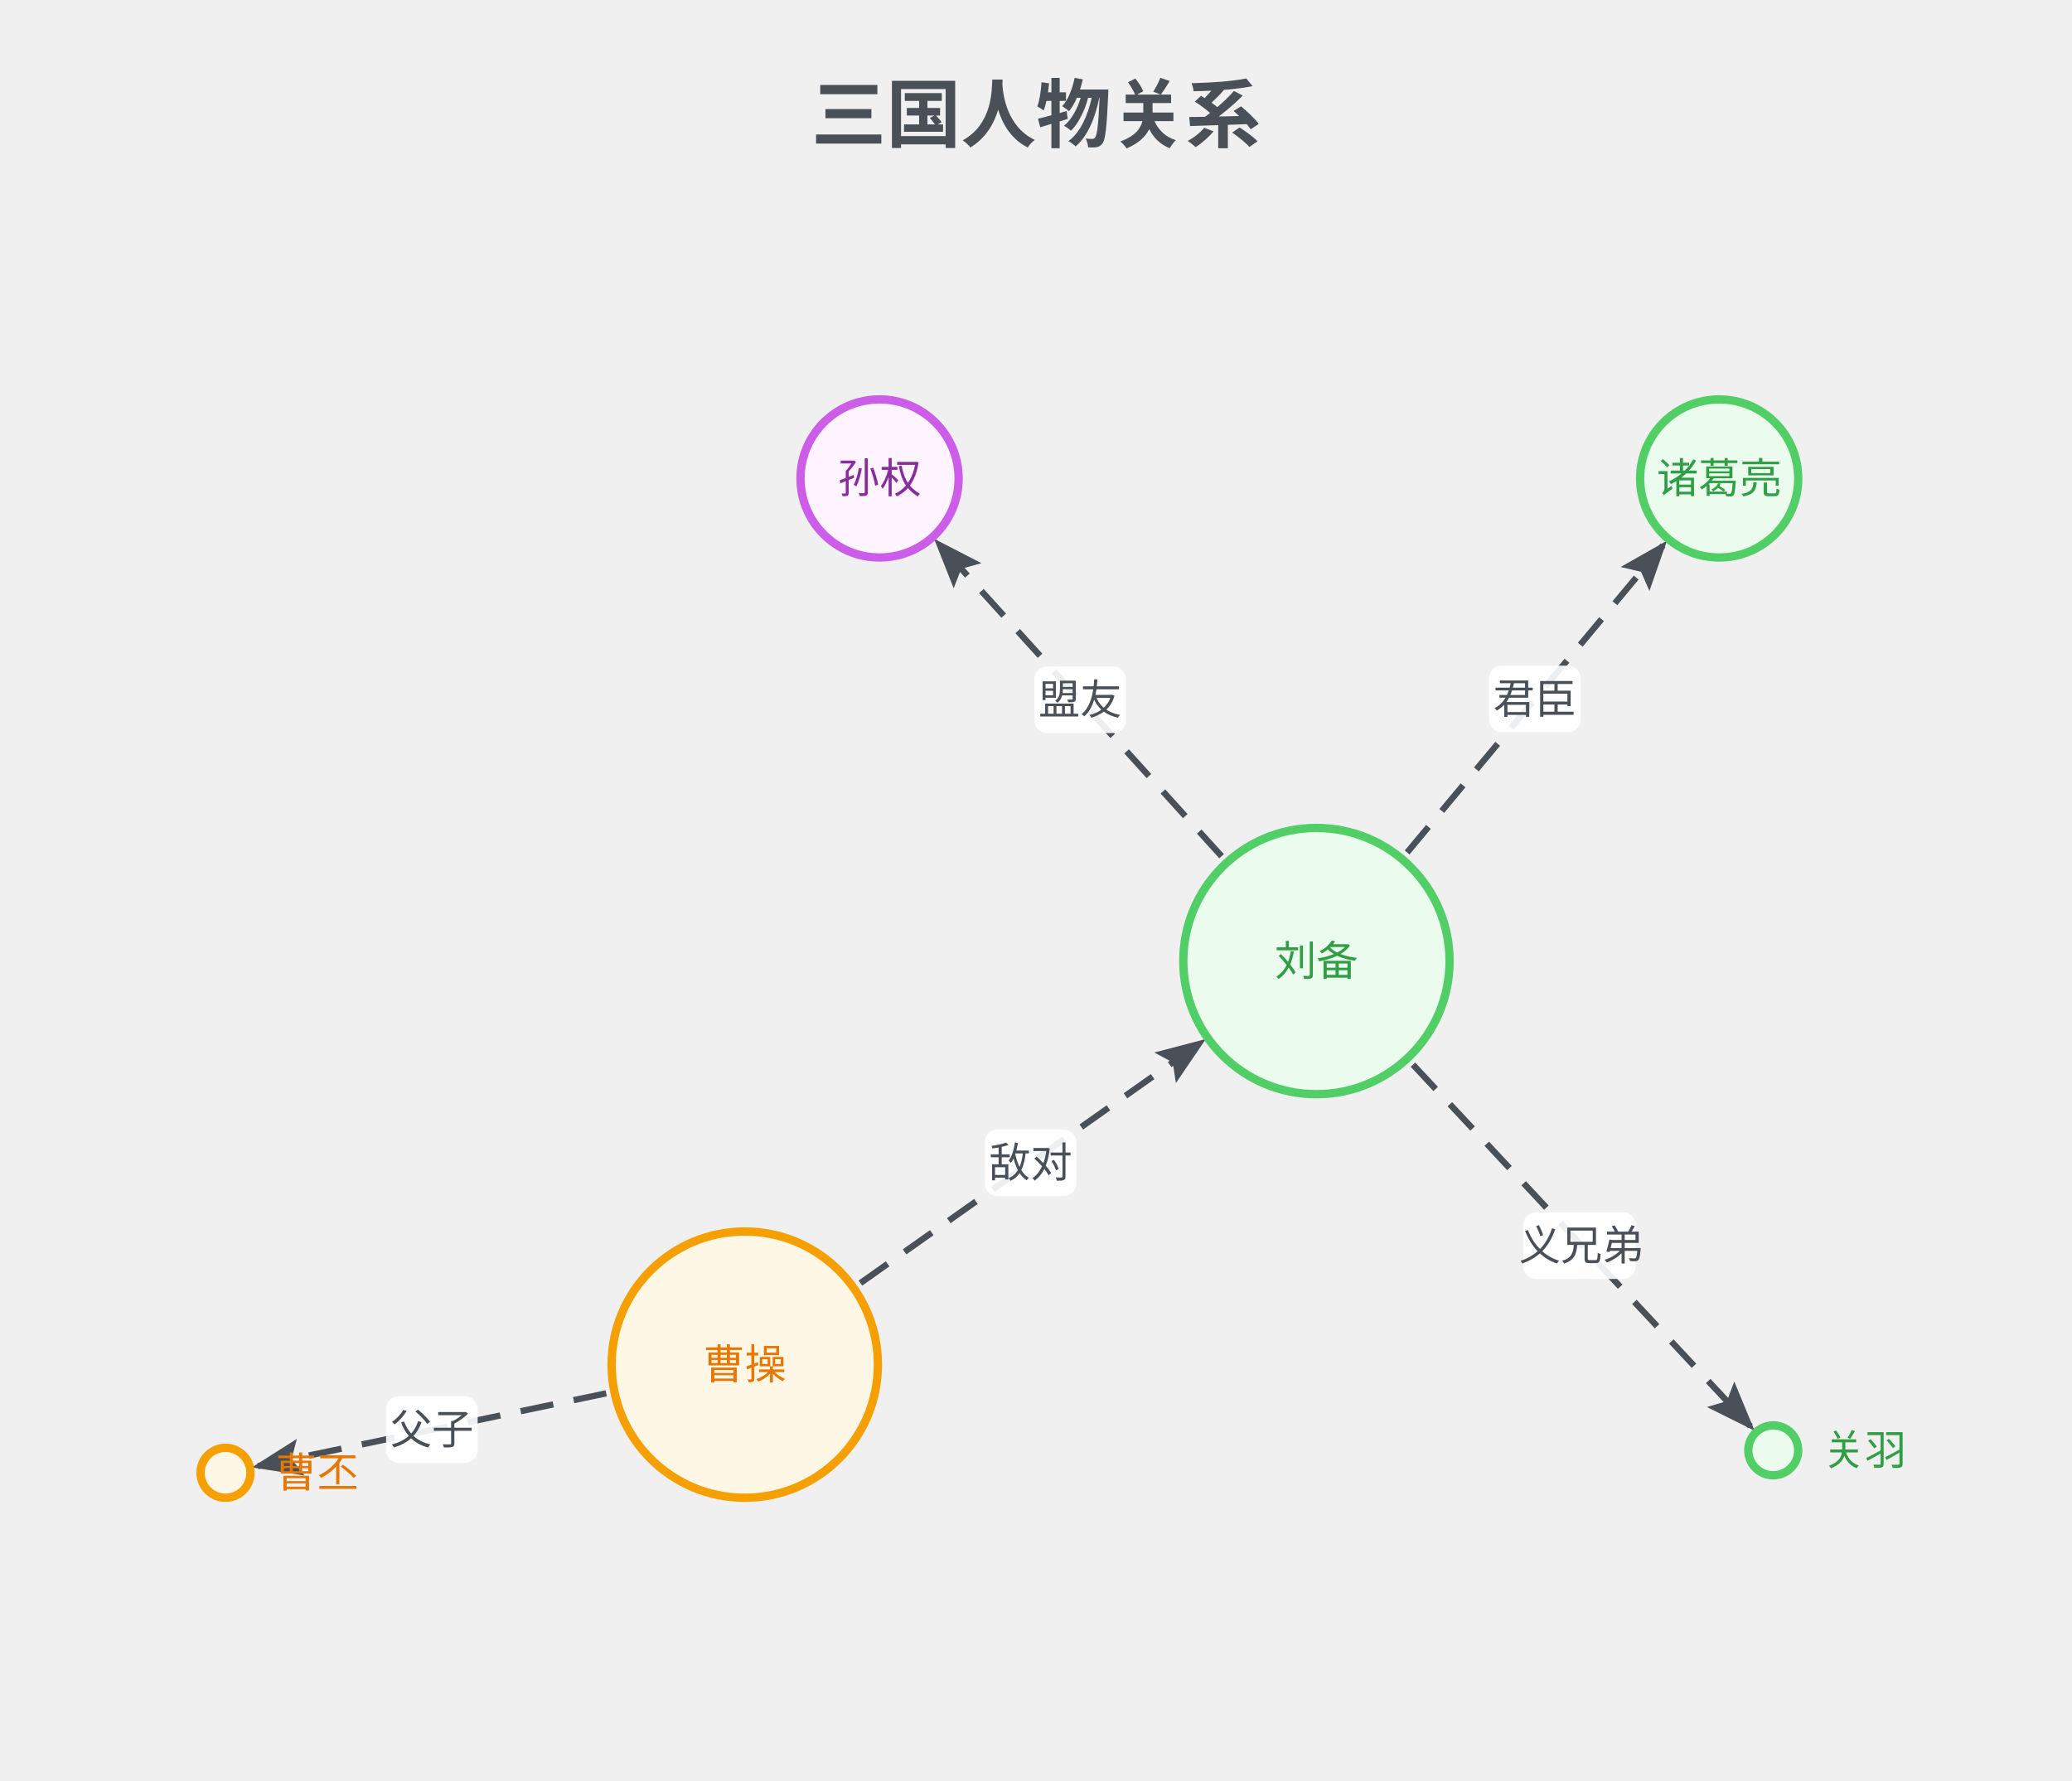
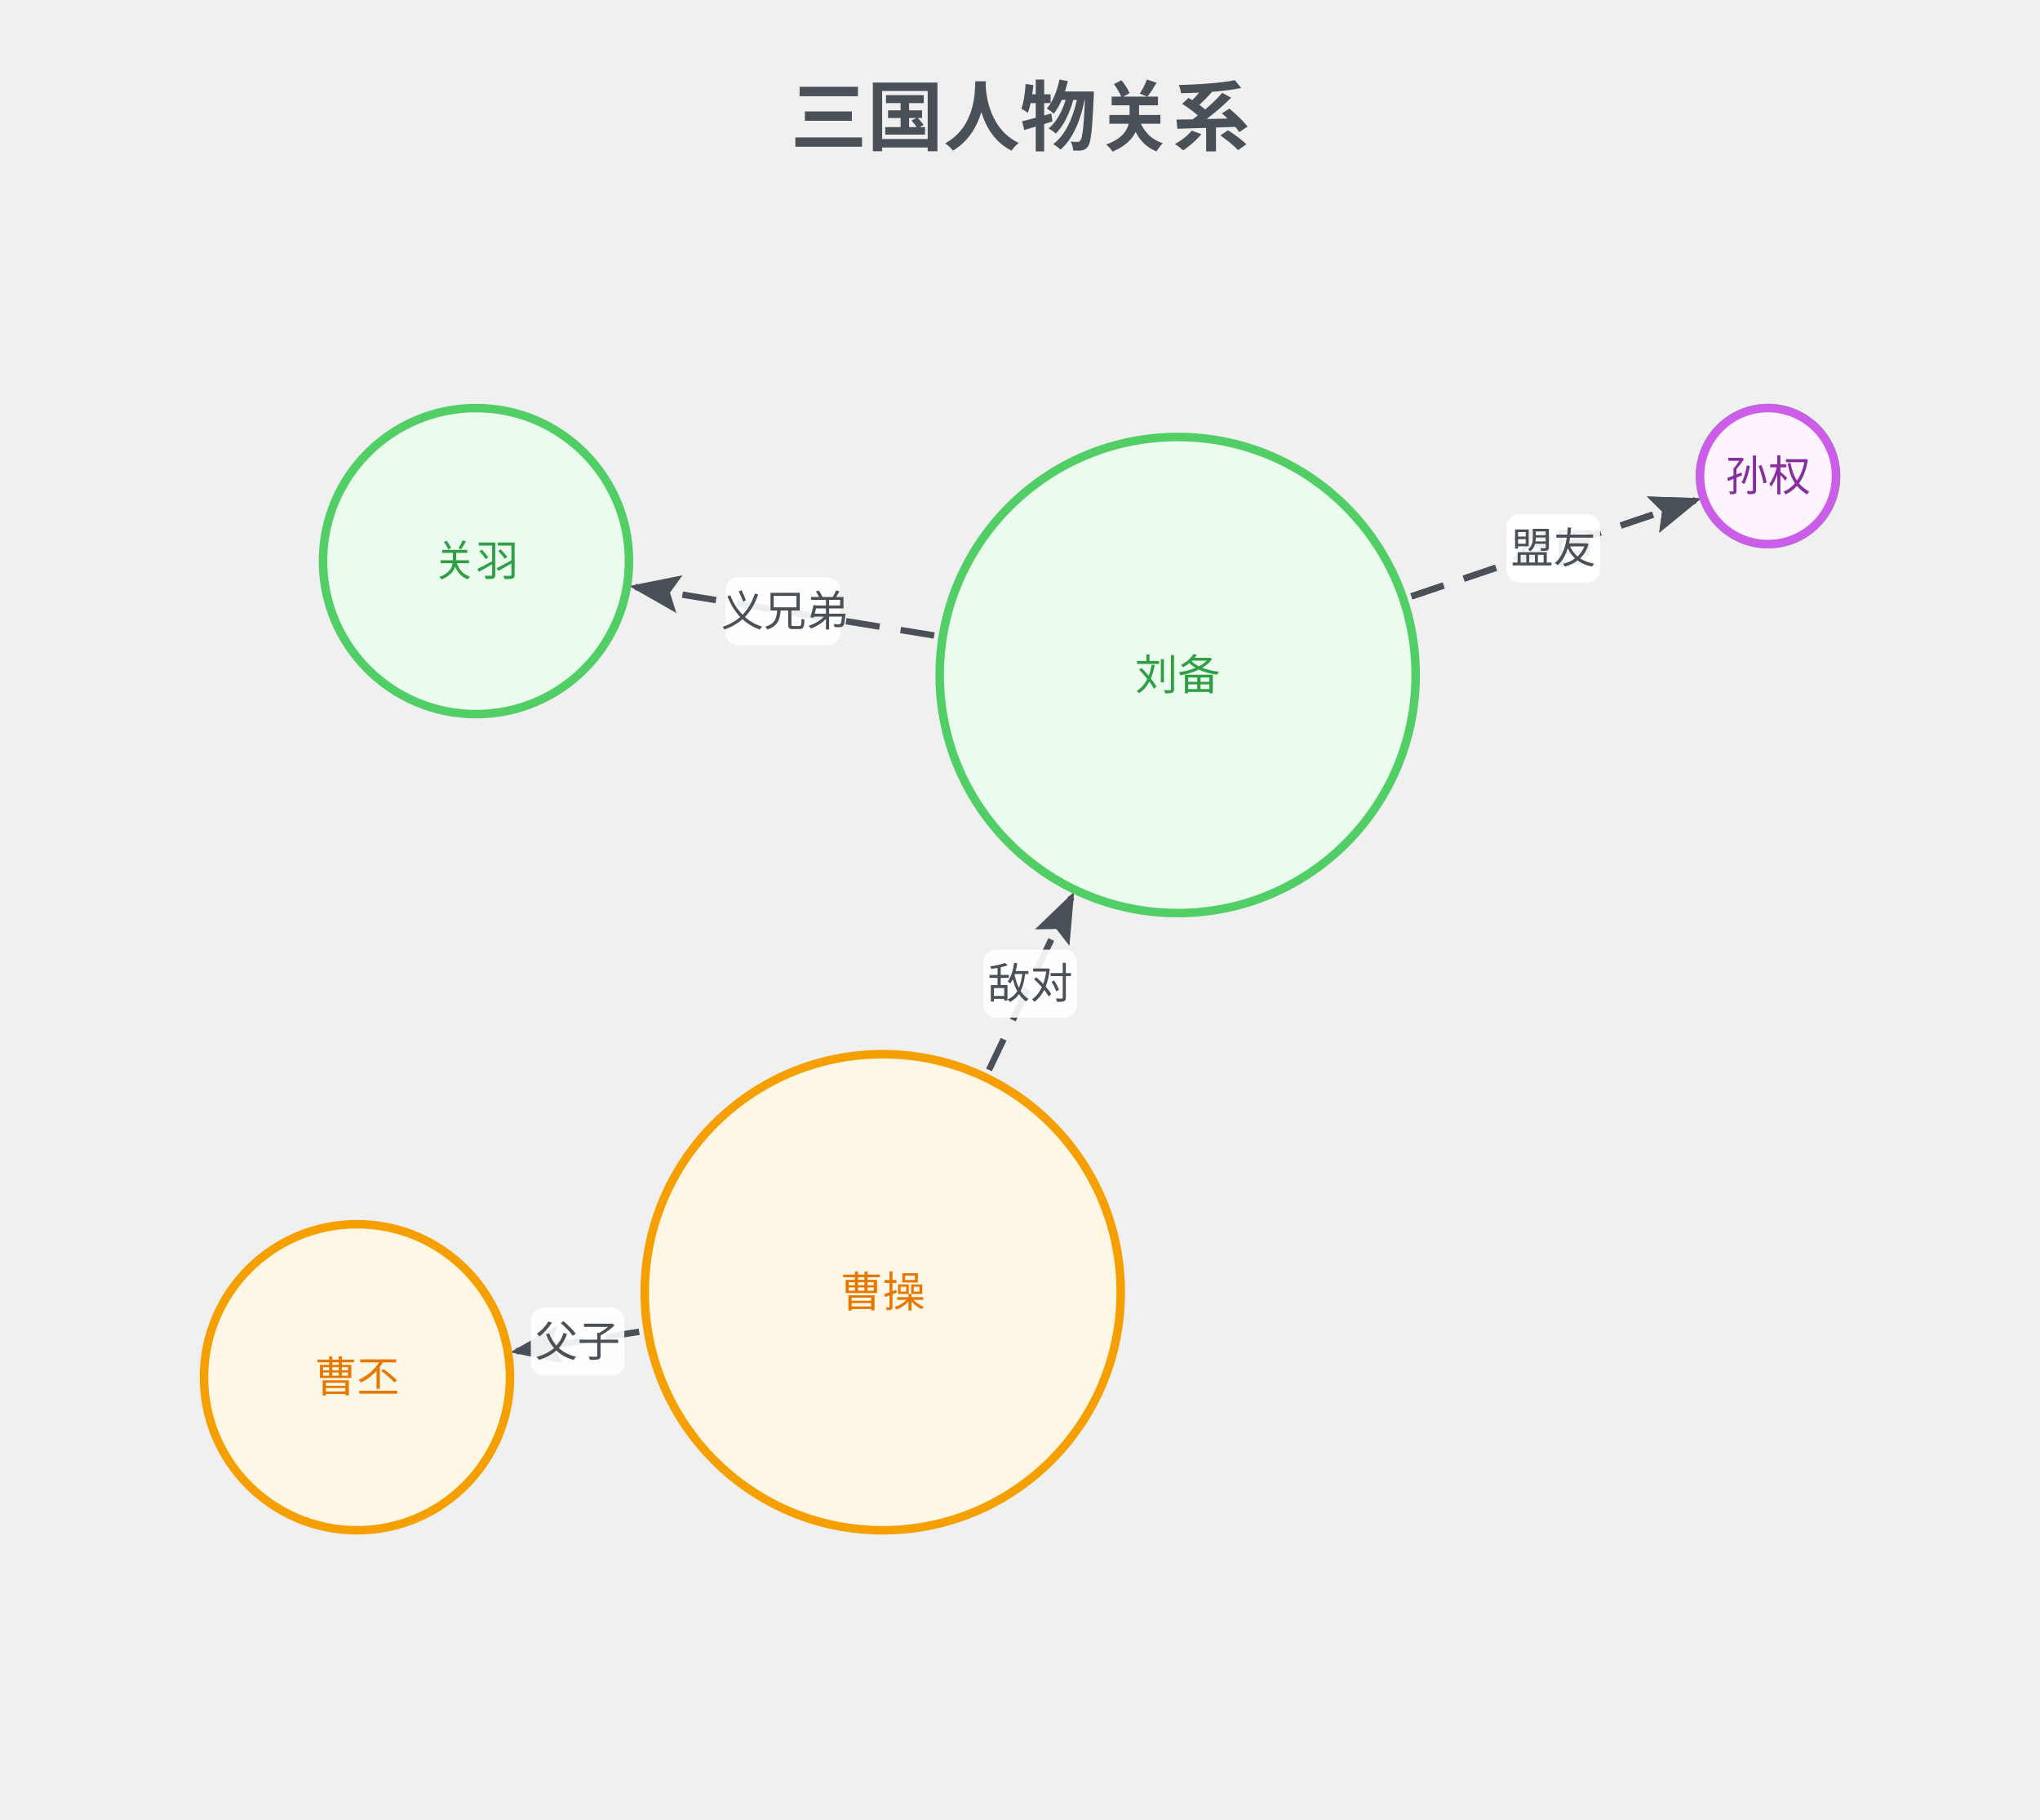
- <svg xmlns="http://www.w3.org/2000/svg" width="498" height="428" viewBox="0 0 498 428">
-   <text x="249" y="34" text-anchor="middle" font-family="Inter, system-ui, -apple-system, sans-serif" font-size="18" font-weight="700" fill="#495057">三国人物关系</text>
+ <svg xmlns="http://www.w3.org/2000/svg" width="480" height="428" viewBox="0 0 480 428">
+   <text x="240" y="34" text-anchor="middle" font-family="Inter, system-ui, -apple-system, sans-serif" font-size="18" font-weight="700" fill="#495057">三国人物关系</text>
  <g class="network-diagram" transform="translate(0,48)">
    <defs>
      <marker id="net-1-arr" markerWidth="8" markerHeight="6" refX="7" refY="3" orient="auto" markerUnits="strokeWidth">
        <polygon points="0 0, 8 3, 0 6, 1.5 3" fill="#495057" />
      </marker>
      <style>.net-1-edge{stroke-dasharray:8 5;animation:net-1-dash 1.2s linear infinite;}@keyframes net-1-dash{to{stroke-dashoffset:-26;}}</style>
    </defs>
-     <line x1="145.7" y1="286.9" x2="62" y2="304.4" stroke="#495057" stroke-width="1.5" marker-end="url(#net-1-arr)" class="net-1-edge" />
-     <rect x="92.8" y="287.6" width="22" height="16" fill="white" rx="3" opacity="0.9" />
-     <text x="103.8" y="295.6" text-anchor="middle" dominant-baseline="middle" font-family="Inter, system-ui, -apple-system, sans-serif" font-size="10" fill="#495057">父子</text>
-     <line x1="338.2" y1="156.9" x2="399.7" y2="83.1" stroke="#495057" stroke-width="1.5" marker-end="url(#net-1-arr)" class="net-1-edge" />
-     <rect x="357.9" y="112" width="22" height="16" fill="white" rx="3" opacity="0.9" />
-     <text x="368.9" y="120" text-anchor="middle" dominant-baseline="middle" font-family="Inter, system-ui, -apple-system, sans-serif" font-size="10" fill="#495057">君臣</text>
-     <line x1="339.6" y1="207.9" x2="420.7" y2="294.8" stroke="#495057" stroke-width="1.5" marker-end="url(#net-1-arr)" class="net-1-edge" />
-     <rect x="366.1" y="243.4" width="27" height="16" fill="white" rx="3" opacity="0.9" />
-     <text x="380.1" y="251.4" text-anchor="middle" dominant-baseline="middle" font-family="Inter, system-ui, -apple-system, sans-serif" font-size="10" fill="#495057">义兄弟</text>
-     <line x1="206.8" y1="260.4" x2="288.6" y2="202.6" stroke="#495057" stroke-width="1.5" marker-end="url(#net-1-arr)" class="net-1-edge" />
-     <rect x="236.7" y="223.5" width="22" height="16" fill="white" rx="3" opacity="0.9" />
-     <text x="247.7" y="231.5" text-anchor="middle" dominant-baseline="middle" font-family="Inter, system-ui, -apple-system, sans-serif" font-size="10" fill="#495057">敌对</text>
-     <line x1="293.6" y1="157.8" x2="225.5" y2="82.6" stroke="#495057" stroke-width="1.5" marker-end="url(#net-1-arr)" class="net-1-edge" />
-     <rect x="248.6" y="112.2" width="22" height="16" fill="white" rx="3" opacity="0.9" />
-     <text x="259.6" y="120.2" text-anchor="middle" dominant-baseline="middle" font-family="Inter, system-ui, -apple-system, sans-serif" font-size="10" fill="#495057">盟友</text>
-     <circle cx="179" cy="280" r="32" fill="#fff7e6" stroke="#f59f00" stroke-width="2" />
-     <text x="179" y="280" text-anchor="middle" dominant-baseline="middle" font-family="Inter, system-ui, -apple-system, sans-serif" font-size="10" fill="#e67700">曹操</text>
-     <circle cx="54.2" cy="306" r="6" fill="#fff7e6" stroke="#f59f00" stroke-width="2" />
-     <circle cx="316.4" cy="183" r="32" fill="#ebfbee" stroke="#51cf66" stroke-width="2" />
-     <text x="316.4" y="183" text-anchor="middle" dominant-baseline="middle" font-family="Inter, system-ui, -apple-system, sans-serif" font-size="10" fill="#2f9e44">刘备</text>
-     <circle cx="413.2" cy="67" r="19" fill="#ebfbee" stroke="#51cf66" stroke-width="2" />
-     <text x="413.2" y="67" text-anchor="middle" dominant-baseline="middle" font-family="Inter, system-ui, -apple-system, sans-serif" font-size="10" fill="#2f9e44">诸葛亮</text>
-     <circle cx="426.2" cy="300.6" r="6" fill="#ebfbee" stroke="#51cf66" stroke-width="2" />
-     <circle cx="211.4" cy="67" r="19" fill="#fdf4ff" stroke="#cc5de8" stroke-width="2" />
-     <text x="211.4" y="67" text-anchor="middle" dominant-baseline="middle" font-family="Inter, system-ui, -apple-system, sans-serif" font-size="10" fill="#862e9c">孙权</text>
-     <text x="438.2" y="300.6" text-anchor="start" dominant-baseline="middle" font-family="Inter, system-ui, -apple-system, sans-serif" font-size="10" fill="#2f9e44">关羽</text>
-     <text x="66.2" y="306" text-anchor="start" dominant-baseline="middle" font-family="Inter, system-ui, -apple-system, sans-serif" font-size="10" fill="#e67700">曹丕</text>
+     <line x1="150.4" y1="265.3" x2="121.5" y2="269.9" stroke="#495057" stroke-width="1.5" marker-end="url(#net-1-arr)" class="net-1-edge" />
+     <rect x="124.9" y="259.6" width="22" height="16" fill="white" rx="3" opacity="0.9" />
+     <text x="135.9" y="267.6" text-anchor="middle" dominant-baseline="middle" font-family="Inter, system-ui, -apple-system, sans-serif" font-size="10" fill="#495057">父子</text>
+     <line x1="332.1" y1="92.3" x2="398.9" y2="69.7" stroke="#495057" stroke-width="1.5" marker-end="url(#net-1-arr)" class="net-1-edge" />
+     <rect x="354.5" y="73" width="22" height="16" fill="white" rx="3" opacity="0.9" />
+     <text x="365.5" y="81" text-anchor="middle" dominant-baseline="middle" font-family="Inter, system-ui, -apple-system, sans-serif" font-size="10" fill="#495057">君臣</text>
+     <line x1="219.8" y1="101.5" x2="149.5" y2="90.1" stroke="#495057" stroke-width="1.5" marker-end="url(#net-1-arr)" class="net-1-edge" />
+     <rect x="170.7" y="87.8" width="27" height="16" fill="white" rx="3" opacity="0.9" />
+     <text x="184.7" y="95.8" text-anchor="middle" dominant-baseline="middle" font-family="Inter, system-ui, -apple-system, sans-serif" font-size="10" fill="#495057">义兄弟</text>
+     <line x1="232.7" y1="203.7" x2="252.1" y2="163.1" stroke="#495057" stroke-width="1.5" marker-end="url(#net-1-arr)" class="net-1-edge" />
+     <rect x="231.4" y="175.4" width="22" height="16" fill="white" rx="3" opacity="0.9" />
+     <text x="242.4" y="183.4" text-anchor="middle" dominant-baseline="middle" font-family="Inter, system-ui, -apple-system, sans-serif" font-size="10" fill="#495057">敌对</text>
+     <line x1="332.1" y1="92.3" x2="398.9" y2="69.7" stroke="#495057" stroke-width="1.5" marker-end="url(#net-1-arr)" class="net-1-edge" />
+     <rect x="354.5" y="73" width="22" height="16" fill="white" rx="3" opacity="0.9" />
+     <text x="365.5" y="81" text-anchor="middle" dominant-baseline="middle" font-family="Inter, system-ui, -apple-system, sans-serif" font-size="10" fill="#495057">盟友</text>
+     <circle cx="207.7" cy="256" r="56" fill="#fff7e6" stroke="#f59f00" stroke-width="2" />
+     <text x="207.7" y="256" text-anchor="middle" dominant-baseline="middle" font-family="Inter, system-ui, -apple-system, sans-serif" font-size="10" fill="#e67700">曹操</text>
+     <circle cx="84" cy="276" r="36" fill="#fff7e6" stroke="#f59f00" stroke-width="2" />
+     <text x="84" y="276" text-anchor="middle" dominant-baseline="middle" font-family="Inter, system-ui, -apple-system, sans-serif" font-size="10" fill="#e67700">曹丕</text>
+     <circle cx="277.1" cy="110.8" r="56" fill="#ebfbee" stroke="#51cf66" stroke-width="2" />
+     <text x="277.1" y="110.8" text-anchor="middle" dominant-baseline="middle" font-family="Inter, system-ui, -apple-system, sans-serif" font-size="10" fill="#2f9e44">刘备</text>
+     <circle cx="416" cy="64" r="16" fill="#ebfbee" stroke="#51cf66" stroke-width="2" />
+     <text x="416" y="64" text-anchor="middle" dominant-baseline="middle" font-family="Inter, system-ui, -apple-system, sans-serif" font-size="10" fill="#2f9e44">诸葛亮</text>
+     <circle cx="112" cy="84" r="36" fill="#ebfbee" stroke="#51cf66" stroke-width="2" />
+     <text x="112" y="84" text-anchor="middle" dominant-baseline="middle" font-family="Inter, system-ui, -apple-system, sans-serif" font-size="10" fill="#2f9e44">关羽</text>
+     <circle cx="416" cy="64" r="16" fill="#fdf4ff" stroke="#cc5de8" stroke-width="2" />
+     <text x="416" y="64" text-anchor="middle" dominant-baseline="middle" font-family="Inter, system-ui, -apple-system, sans-serif" font-size="10" fill="#862e9c">孙权</text>
  </g>
</svg>
